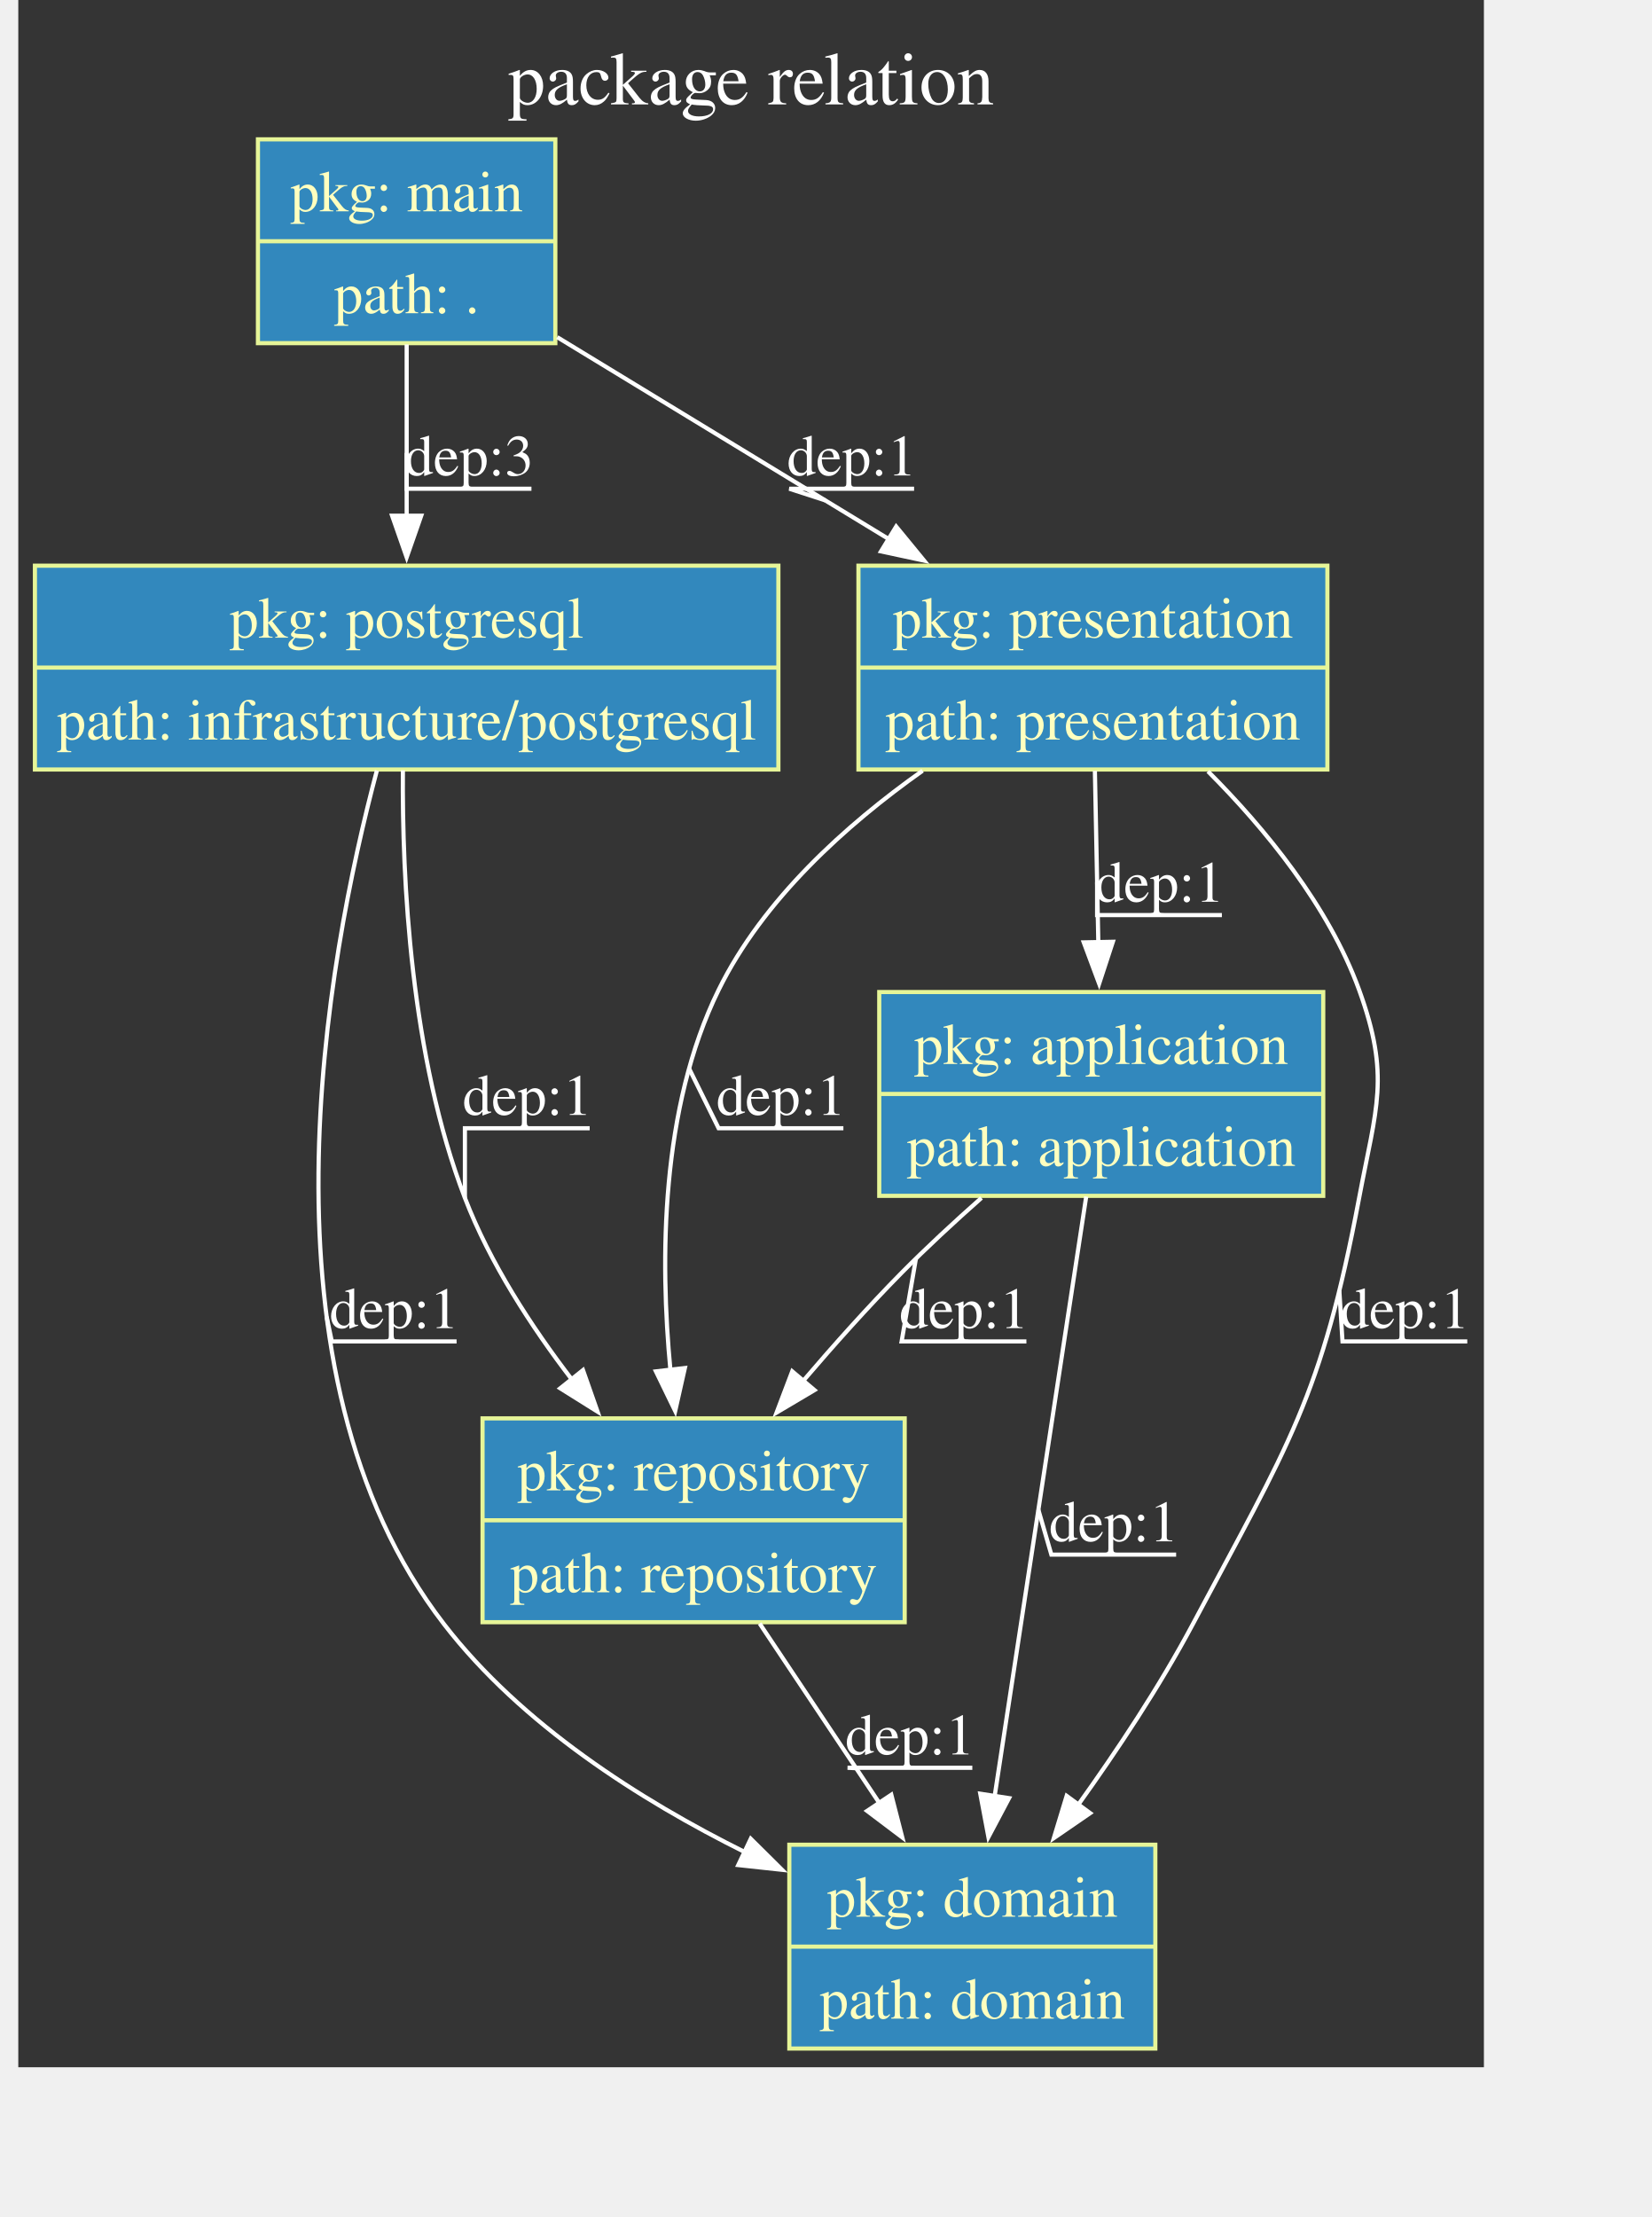
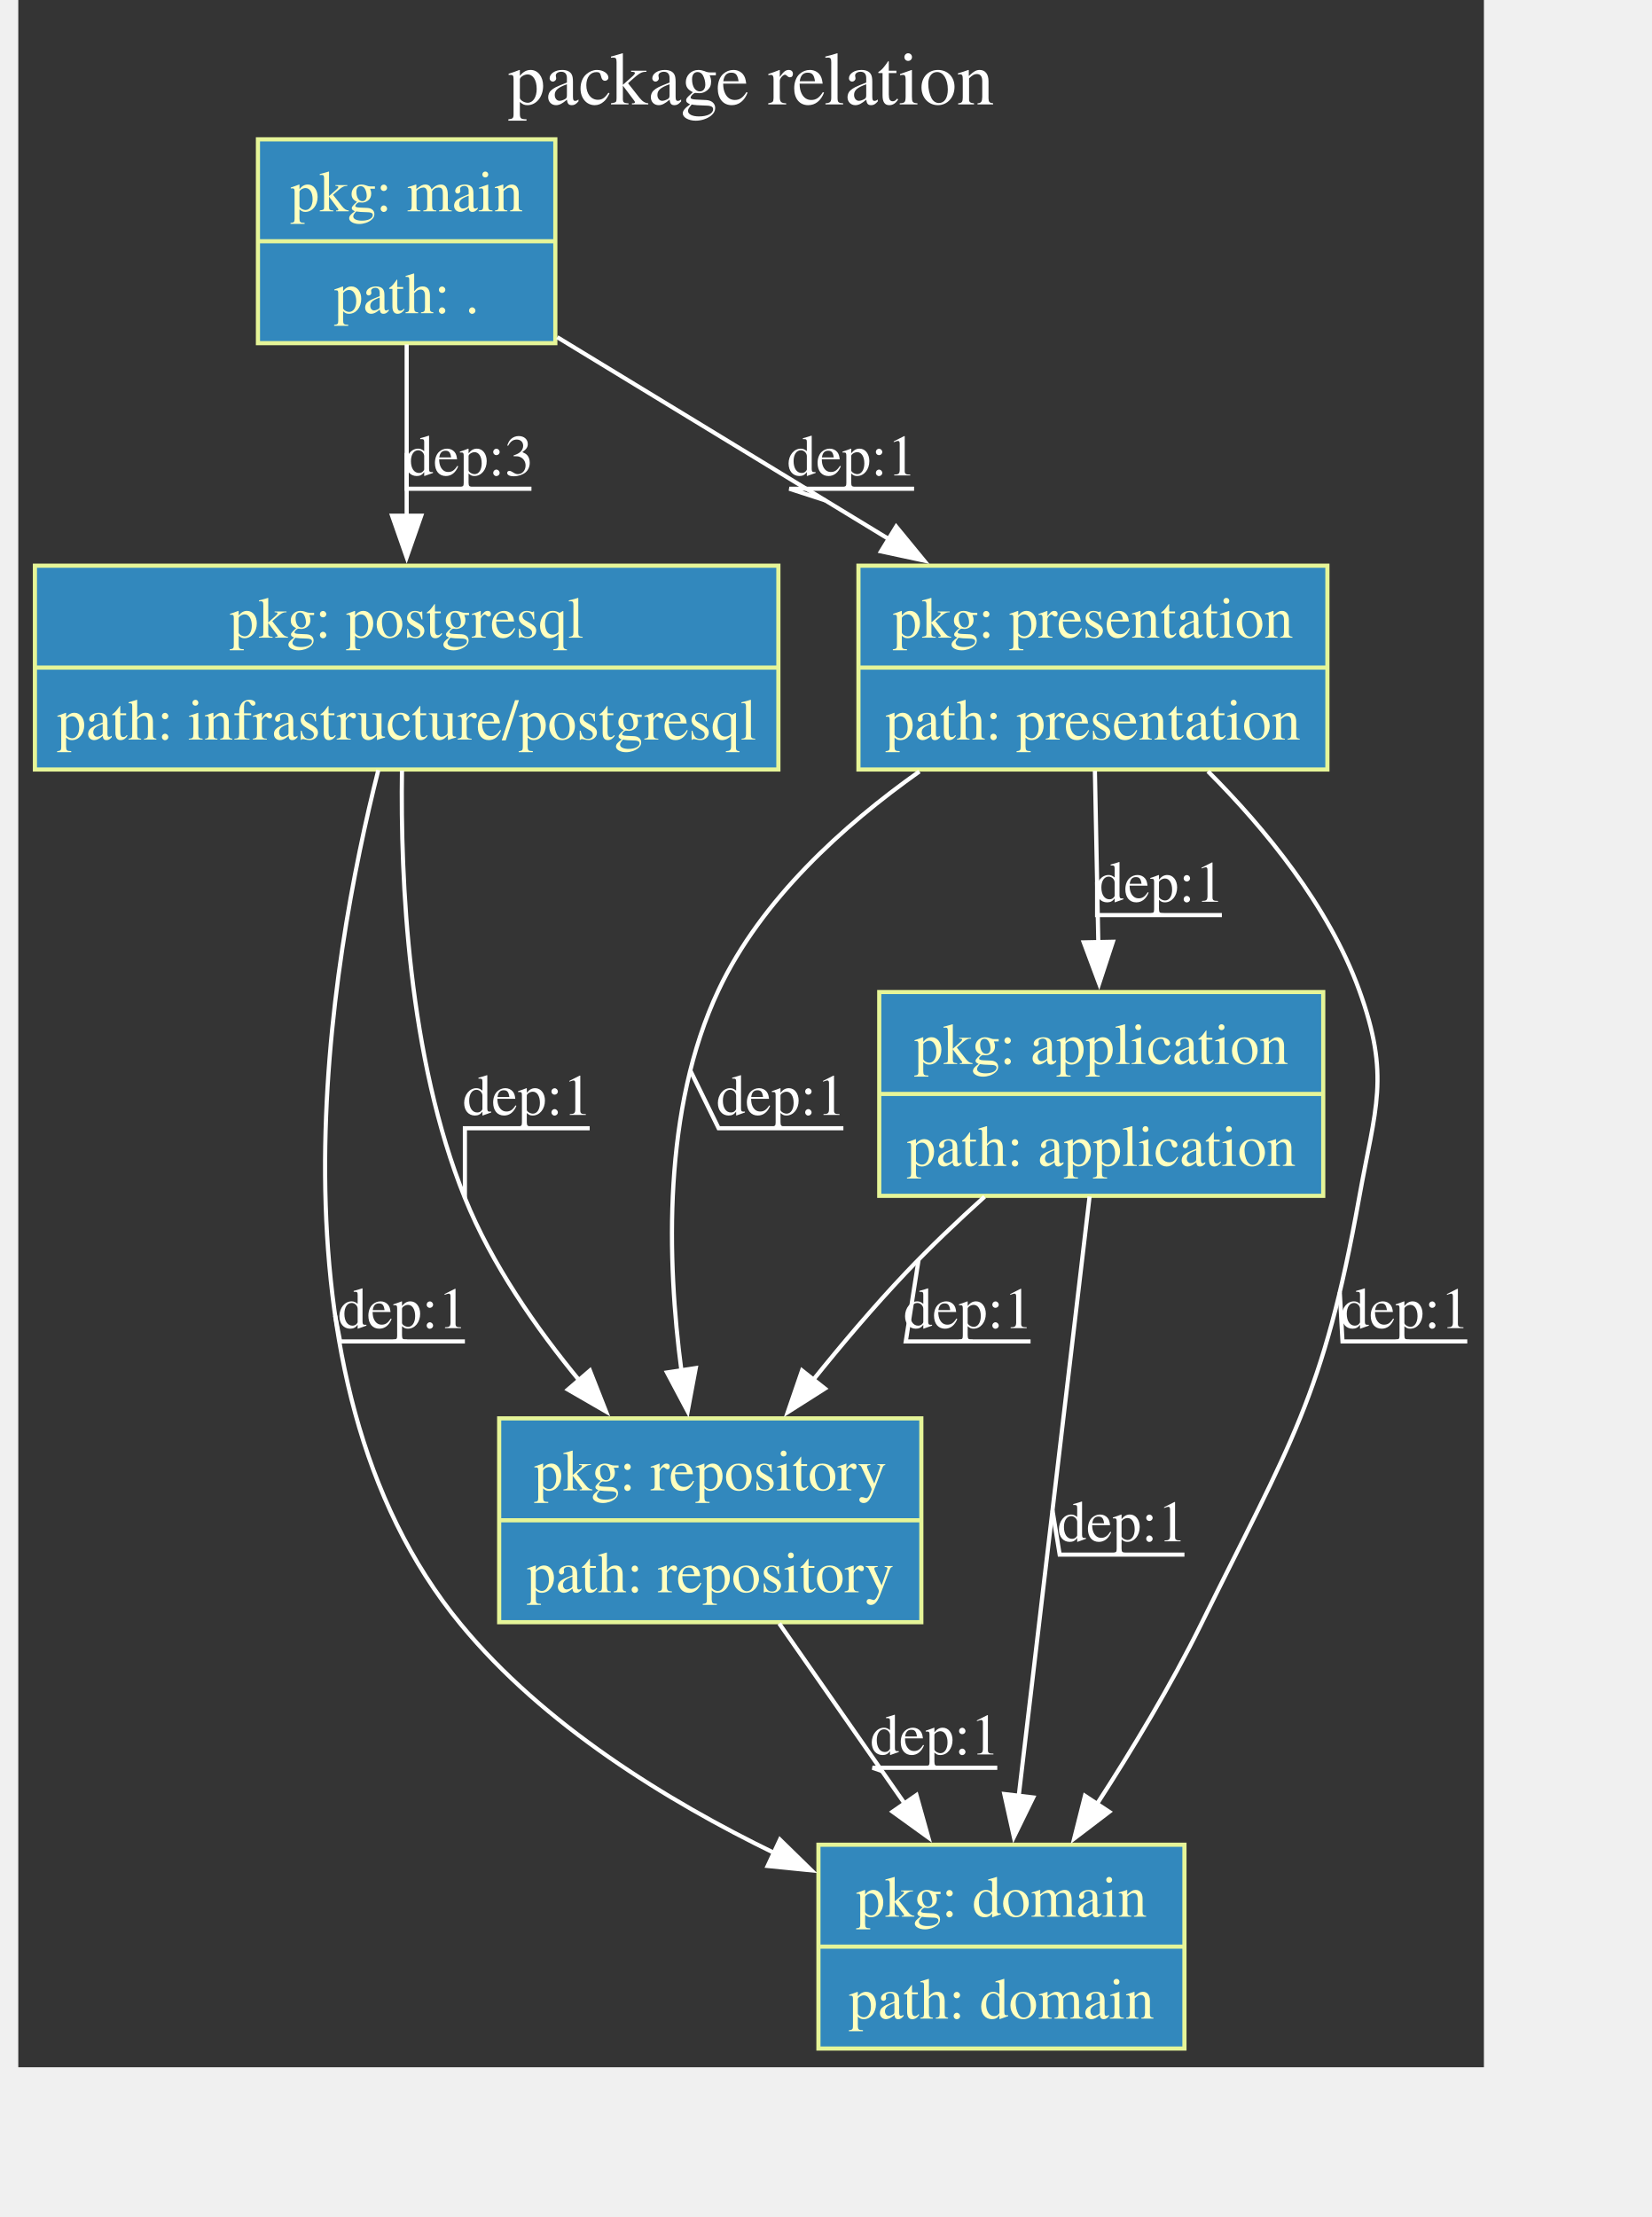
<svg xmlns="http://www.w3.org/2000/svg" width="424pt" height="569pt" viewBox="36.00 36.00 388.38 533.00">
  <g id="graph0" class="graph" transform="scale(1 1) rotate(0) translate(40 529)">
    <polygon fill="#343434" stroke="none" points="-4,4 -4,-493 348.38,-493 348.38,4 -4,4" />
    <text text-anchor="middle" x="172.19" y="-467.9" font-family="Times,serif" font-size="18.00" fill="white">package relation</text>
    <g id="node1" class="node">
+       <polygon fill="#3288bd" stroke="#e6f598" points="203,-205.5 203,-254.5 309.75,-254.5 309.75,-205.5 203,-205.5" />
+       <text text-anchor="middle" x="256.38" y="-237.2" font-family="Times,serif" font-size="14.00" fill="#ffffbf">pkg: application</text>
+       <polyline fill="none" stroke="#e6f598" points="203,-230 309.75,-230" />
+       <text text-anchor="middle" x="256.38" y="-212.7" font-family="Times,serif" font-size="14.00" fill="#ffffbf">path: application</text>
+     </g>
+     <g id="node2" class="node">
+       <polygon fill="#3288bd" stroke="#e6f598" points="188.38,-0.5 188.38,-49.5 276.38,-49.5 276.38,-0.5 188.38,-0.5" />
+       <text text-anchor="middle" x="232.38" y="-32.2" font-family="Times,serif" font-size="14.00" fill="#ffffbf">pkg: domain</text>
+       <polyline fill="none" stroke="#e6f598" points="188.38,-25 276.38,-25" />
+       <text text-anchor="middle" x="232.38" y="-7.7" font-family="Times,serif" font-size="14.00" fill="#ffffbf">path: domain</text>
+     </g>
+     <g id="edge1" class="edge">
+       <path fill="none" stroke="white" d="M253.57,-205.32C249.38,-169.81 241.43,-102.55 236.54,-61.26" />
+       <polygon fill="white" stroke="white" points="240.02,-60.87 235.37,-51.35 233.07,-61.69 240.02,-60.87" />
+       <text text-anchor="middle" x="261.38" y="-122.45" font-family="Times,serif" font-size="14.00" fill="white">dep:1</text>
+       <polyline fill="none" stroke="white" points="276.38,-119.25 246.38,-119.25 244.66,-129.88" />
+     </g>
+     <g id="node3" class="node">
+       <polygon fill="#3288bd" stroke="#e6f598" points="111.62,-103 111.62,-152 213.12,-152 213.12,-103 111.62,-103" />
+       <text text-anchor="middle" x="162.38" y="-134.7" font-family="Times,serif" font-size="14.00" fill="#ffffbf">pkg: repository</text>
+       <polyline fill="none" stroke="#e6f598" points="111.62,-127.5 213.12,-127.5" />
+       <text text-anchor="middle" x="162.38" y="-110.2" font-family="Times,serif" font-size="14.00" fill="#ffffbf">path: repository</text>
+     </g>
+     <g id="edge2" class="edge">
+       <path fill="none" stroke="white" d="M228.33,-205.3C221.91,-199.51 215.25,-193.19 209.38,-187 201.72,-178.93 193.95,-169.74 186.98,-161.08" />
+       <polygon fill="white" stroke="white" points="189.94,-159.17 181,-153.49 184.44,-163.51 189.94,-159.17" />
+       <text text-anchor="middle" x="224.38" y="-173.7" font-family="Times,serif" font-size="14.00" fill="white">dep:1</text>
+       <polyline fill="none" stroke="white" points="239.38,-170.5 209.38,-170.5 212.47,-190.2" />
+     </g>
+     <g id="edge10" class="edge">
+       <path fill="none" stroke="white" d="M178.96,-102.68C187.96,-89.76 199.24,-73.58 209.1,-59.41" />
+       <polygon fill="white" stroke="white" points="211.95,-61.44 214.8,-51.24 206.21,-57.44 211.95,-61.44" />
+       <text text-anchor="middle" x="216.38" y="-71.2" font-family="Times,serif" font-size="14.00" fill="white">dep:1</text>
+       <polyline fill="none" stroke="white" points="231.38,-68 201.38,-68 203.67,-67.21" />
+     </g>
+     <g id="node4" class="node">
      <polygon fill="#3288bd" stroke="#e6f598" points="0,-308 0,-357 178.75,-357 178.75,-308 0,-308" />
      <text text-anchor="middle" x="89.38" y="-339.7" font-family="Times,serif" font-size="14.00" fill="#ffffbf">pkg: postgresql</text>
      <polyline fill="none" stroke="#e6f598" points="0,-332.5 178.75,-332.5" />
      <text text-anchor="middle" x="89.38" y="-315.2" font-family="Times,serif" font-size="14.00" fill="#ffffbf">path: infrastructure/postgresql</text>
    </g>
-     <g id="node2" class="node">
-       <polygon fill="#3288bd" stroke="#e6f598" points="107.62,-103 107.62,-152 209.12,-152 209.12,-103 107.62,-103" />
-       <text text-anchor="middle" x="158.38" y="-134.7" font-family="Times,serif" font-size="14.00" fill="#ffffbf">pkg: repository</text>
-       <polyline fill="none" stroke="#e6f598" points="107.62,-127.5 209.12,-127.5" />
-       <text text-anchor="middle" x="158.38" y="-110.2" font-family="Times,serif" font-size="14.00" fill="#ffffbf">path: repository</text>
+     <g id="edge4" class="edge">
+       <path fill="none" stroke="white" d="M82.56,-307.85C71.03,-262.37 53.38,-161.97 102.38,-102.5 122.29,-78.32 151.98,-60.04 177.96,-47.42" />
+       <polygon fill="white" stroke="white" points="179.13,-50.73 186.71,-43.33 176.17,-44.39 179.13,-50.73" />
+       <text text-anchor="middle" x="88.38" y="-173.7" font-family="Times,serif" font-size="14.00" fill="white">dep:1</text>
+       <polyline fill="none" stroke="white" points="103.38,-170.5 73.38,-170.5 72.18,-176.68" />
    </g>
-     <g id="edge1" class="edge">
-       <path fill="none" stroke="white" d="M88.47,-307.81C88.26,-281.75 90.3,-239.03 103.38,-205 109.37,-189.4 119.34,-174.06 129.16,-161.26" />
-       <polygon fill="white" stroke="white" points="131.77,-163.6 135.28,-153.61 126.3,-159.23 131.77,-163.6" />
+     <g id="edge3" class="edge">
+       <path fill="none" stroke="white" d="M88.25,-307.73C87.86,-281.59 89.73,-238.81 103.38,-205 109.8,-189.08 120.52,-173.66 131.08,-160.88" />
+       <polygon fill="white" stroke="white" points="133.44,-163.5 137.32,-153.63 128.14,-158.93 133.44,-163.5" />
      <text text-anchor="middle" x="118.38" y="-224.95" font-family="Times,serif" font-size="14.00" fill="white">dep:1</text>
      <polyline fill="none" stroke="white" points="133.38,-221.75 103.38,-221.75 103.38,-204.99" />
    </g>
-     <g id="node3" class="node">
-       <polygon fill="#3288bd" stroke="#e6f598" points="181.38,-0.5 181.38,-49.5 269.38,-49.5 269.38,-0.5 181.38,-0.5" />
-       <text text-anchor="middle" x="225.38" y="-32.2" font-family="Times,serif" font-size="14.00" fill="#ffffbf">pkg: domain</text>
-       <polyline fill="none" stroke="#e6f598" points="181.38,-25 269.38,-25" />
-       <text text-anchor="middle" x="225.38" y="-7.7" font-family="Times,serif" font-size="14.00" fill="#ffffbf">path: domain</text>
-     </g>
-     <g id="edge2" class="edge">
-       <path fill="none" stroke="white" d="M82.22,-307.76C70.17,-262.58 51.45,-163.29 98.38,-102.5 116.97,-78.41 145.47,-60.26 170.76,-47.69" />
-       <polygon fill="white" stroke="white" points="172.11,-50.93 179.64,-43.47 169.1,-44.61 172.11,-50.93" />
-       <text text-anchor="middle" x="86.38" y="-173.7" font-family="Times,serif" font-size="14.00" fill="white">dep:1</text>
-       <polyline fill="none" stroke="white" points="101.38,-170.5 71.38,-170.5 70.14,-176.42" />
-     </g>
-     <g id="edge8" class="edge">
-       <path fill="none" stroke="white" d="M174.25,-102.68C182.87,-89.76 193.66,-73.58 203.1,-59.41" />
-       <polygon fill="white" stroke="white" points="205.9,-61.52 208.54,-51.25 200.08,-57.63 205.9,-61.52" />
-       <text text-anchor="middle" x="210.38" y="-71.2" font-family="Times,serif" font-size="14.00" fill="white">dep:1</text>
-       <polyline fill="none" stroke="white" points="225.38,-68 195.38,-68 197.44,-67.9" />
-     </g>
-     <g id="node4" class="node">
+     <g id="node5" class="node">
      <polygon fill="#3288bd" stroke="#e6f598" points="53.62,-410.5 53.62,-459.5 125.12,-459.5 125.12,-410.5 53.62,-410.5" />
      <text text-anchor="middle" x="89.38" y="-442.2" font-family="Times,serif" font-size="14.00" fill="#ffffbf">pkg: main</text>
      <polyline fill="none" stroke="#e6f598" points="53.62,-435 125.12,-435" />
      <text text-anchor="middle" x="89.38" y="-417.7" font-family="Times,serif" font-size="14.00" fill="#ffffbf">path: .</text>
    </g>
-     <g id="edge3" class="edge">
+     <g id="edge5" class="edge">
      <path fill="none" stroke="white" d="M89.38,-410.18C89.38,-397.88 89.38,-382.63 89.38,-368.97" />
      <polygon fill="white" stroke="white" points="92.88,-369.01 89.38,-359.01 85.88,-369.01 92.88,-369.01" />
      <text text-anchor="middle" x="104.38" y="-378.7" font-family="Times,serif" font-size="14.00" fill="white">dep:3</text>
      <polyline fill="none" stroke="white" points="119.38,-375.5 89.38,-375.5 89.38,-384.1" />
    </g>
-     <g id="node5" class="node">
+     <g id="node6" class="node">
      <polygon fill="#3288bd" stroke="#e6f598" points="198,-308 198,-357 310.75,-357 310.75,-308 198,-308" />
      <text text-anchor="middle" x="254.38" y="-339.7" font-family="Times,serif" font-size="14.00" fill="#ffffbf">pkg: presentation</text>
      <polyline fill="none" stroke="#e6f598" points="198,-332.5 310.75,-332.5" />
      <text text-anchor="middle" x="254.38" y="-315.2" font-family="Times,serif" font-size="14.00" fill="#ffffbf">path: presentation</text>
    </g>
-     <g id="edge4" class="edge">
+     <g id="edge6" class="edge">
      <path fill="none" stroke="white" d="M125.58,-411.94C149.05,-397.65 179.91,-378.85 205.54,-363.25" />
      <polygon fill="white" stroke="white" points="207.07,-366.41 213.79,-358.22 203.42,-360.44 207.07,-366.41" />
      <text text-anchor="middle" x="196.38" y="-378.7" font-family="Times,serif" font-size="14.00" fill="white">dep:1</text>
      <polyline fill="none" stroke="white" points="211.38,-375.5 181.38,-375.5 190.02,-372.7" />
    </g>
-     <g id="edge7" class="edge">
-       <path fill="none" stroke="white" d="M213.42,-307.71C195,-294.67 175.05,-276.72 164.38,-255 150.41,-226.6 150.26,-190.14 152.79,-163.66" />
-       <polygon fill="white" stroke="white" points="156.27,-164.11 153.94,-153.77 149.31,-163.3 156.27,-164.11" />
-       <text text-anchor="middle" x="179.38" y="-224.95" font-family="Times,serif" font-size="14.00" fill="white">dep:1</text>
-       <polyline fill="none" stroke="white" points="194.38,-221.75 164.38,-221.75 157.28,-236.12" />
-     </g>
-     <g id="edge6" class="edge">
-       <path fill="none" stroke="white" d="M282.03,-307.56C295.8,-293.76 311.05,-275.18 318.38,-255 325.96,-234.11 322.49,-226.84 318.38,-205 309.33,-156.94 301.35,-145.67 278.38,-102.5 270.44,-87.58 260.14,-72.08 250.73,-58.96" />
-       <polygon fill="white" stroke="white" points="253.71,-57.1 244.98,-51.1 248.06,-61.24 253.71,-57.1" />
-       <text text-anchor="middle" x="329.38" y="-173.7" font-family="Times,serif" font-size="14.00" fill="white">dep:1</text>
-       <polyline fill="none" stroke="white" points="344.38,-170.5 314.38,-170.5 313.62,-182.69" />
-     </g>
-     <g id="node6" class="node">
-       <polygon fill="#3288bd" stroke="#e6f598" points="203,-205.5 203,-254.5 309.75,-254.5 309.75,-205.5 203,-205.5" />
-       <text text-anchor="middle" x="256.38" y="-237.2" font-family="Times,serif" font-size="14.00" fill="#ffffbf">pkg: application</text>
-       <polyline fill="none" stroke="#e6f598" points="203,-230 309.75,-230" />
-       <text text-anchor="middle" x="256.38" y="-212.7" font-family="Times,serif" font-size="14.00" fill="#ffffbf">path: application</text>
-     </g>
-     <g id="edge5" class="edge">
+     <g id="edge8" class="edge">
      <path fill="none" stroke="white" d="M254.85,-307.68C255.09,-295.38 255.4,-280.13 255.67,-266.47" />
      <polygon fill="white" stroke="white" points="259.17,-266.58 255.87,-256.51 252.17,-266.44 259.17,-266.58" />
      <text text-anchor="middle" x="270.38" y="-276.2" font-family="Times,serif" font-size="14.00" fill="white">dep:1</text>
      <polyline fill="none" stroke="white" points="285.38,-273 255.38,-273 255.38,-280.93" />
    </g>
-     <g id="edge10" class="edge">
-       <path fill="none" stroke="white" d="M227.58,-205.01C221.1,-199.28 214.37,-193.06 208.38,-187 200.36,-178.89 192.13,-169.68 184.72,-161.02" />
-       <polygon fill="white" stroke="white" points="187.43,-158.8 178.32,-153.4 182.08,-163.31 187.43,-158.8" />
-       <text text-anchor="middle" x="223.38" y="-173.7" font-family="Times,serif" font-size="14.00" fill="white">dep:1</text>
-       <polyline fill="none" stroke="white" points="238.38,-170.5 208.38,-170.5 211.82,-190.42" />
+     <g id="edge9" class="edge">
+       <path fill="none" stroke="white" d="M282.03,-307.56C295.8,-293.76 311.05,-275.18 318.38,-255 325.96,-234.11 322.3,-226.87 318.38,-205 309.8,-157.18 301.84,-146.08 280.38,-102.5 273.14,-87.82 263.83,-72.39 255.33,-59.26" />
+       <polygon fill="white" stroke="white" points="258.3,-57.41 249.87,-50.99 252.46,-61.26 258.3,-57.41" />
+       <text text-anchor="middle" x="329.38" y="-173.7" font-family="Times,serif" font-size="14.00" fill="white">dep:1</text>
+       <polyline fill="none" stroke="white" points="344.38,-170.5 314.38,-170.5 313.73,-182.38" />
    </g>
-     <g id="edge9" class="edge">
-       <path fill="none" stroke="white" d="M252.76,-205.32C247.32,-169.73 237.02,-102.26 230.72,-60.99" />
-       <polygon fill="white" stroke="white" points="234.21,-60.7 229.25,-51.34 227.29,-61.76 234.21,-60.7" />
-       <text text-anchor="middle" x="259.38" y="-122.45" font-family="Times,serif" font-size="14.00" fill="white">dep:1</text>
-       <polyline fill="none" stroke="white" points="274.38,-119.25 244.38,-119.25 241.26,-130.01" />
+     <g id="edge7" class="edge">
+       <path fill="none" stroke="white" d="M212.65,-307.52C194.3,-294.54 174.62,-276.7 164.38,-255 150.88,-226.41 151.93,-189.97 155.43,-163.55" />
+       <polygon fill="white" stroke="white" points="158.89,-164.1 156.94,-153.68 151.97,-163.04 158.89,-164.1" />
+       <text text-anchor="middle" x="179.38" y="-224.95" font-family="Times,serif" font-size="14.00" fill="white">dep:1</text>
+       <polyline fill="none" stroke="white" points="194.38,-221.75 164.38,-221.75 157.57,-235.66" />
    </g>
  </g>
</svg>
